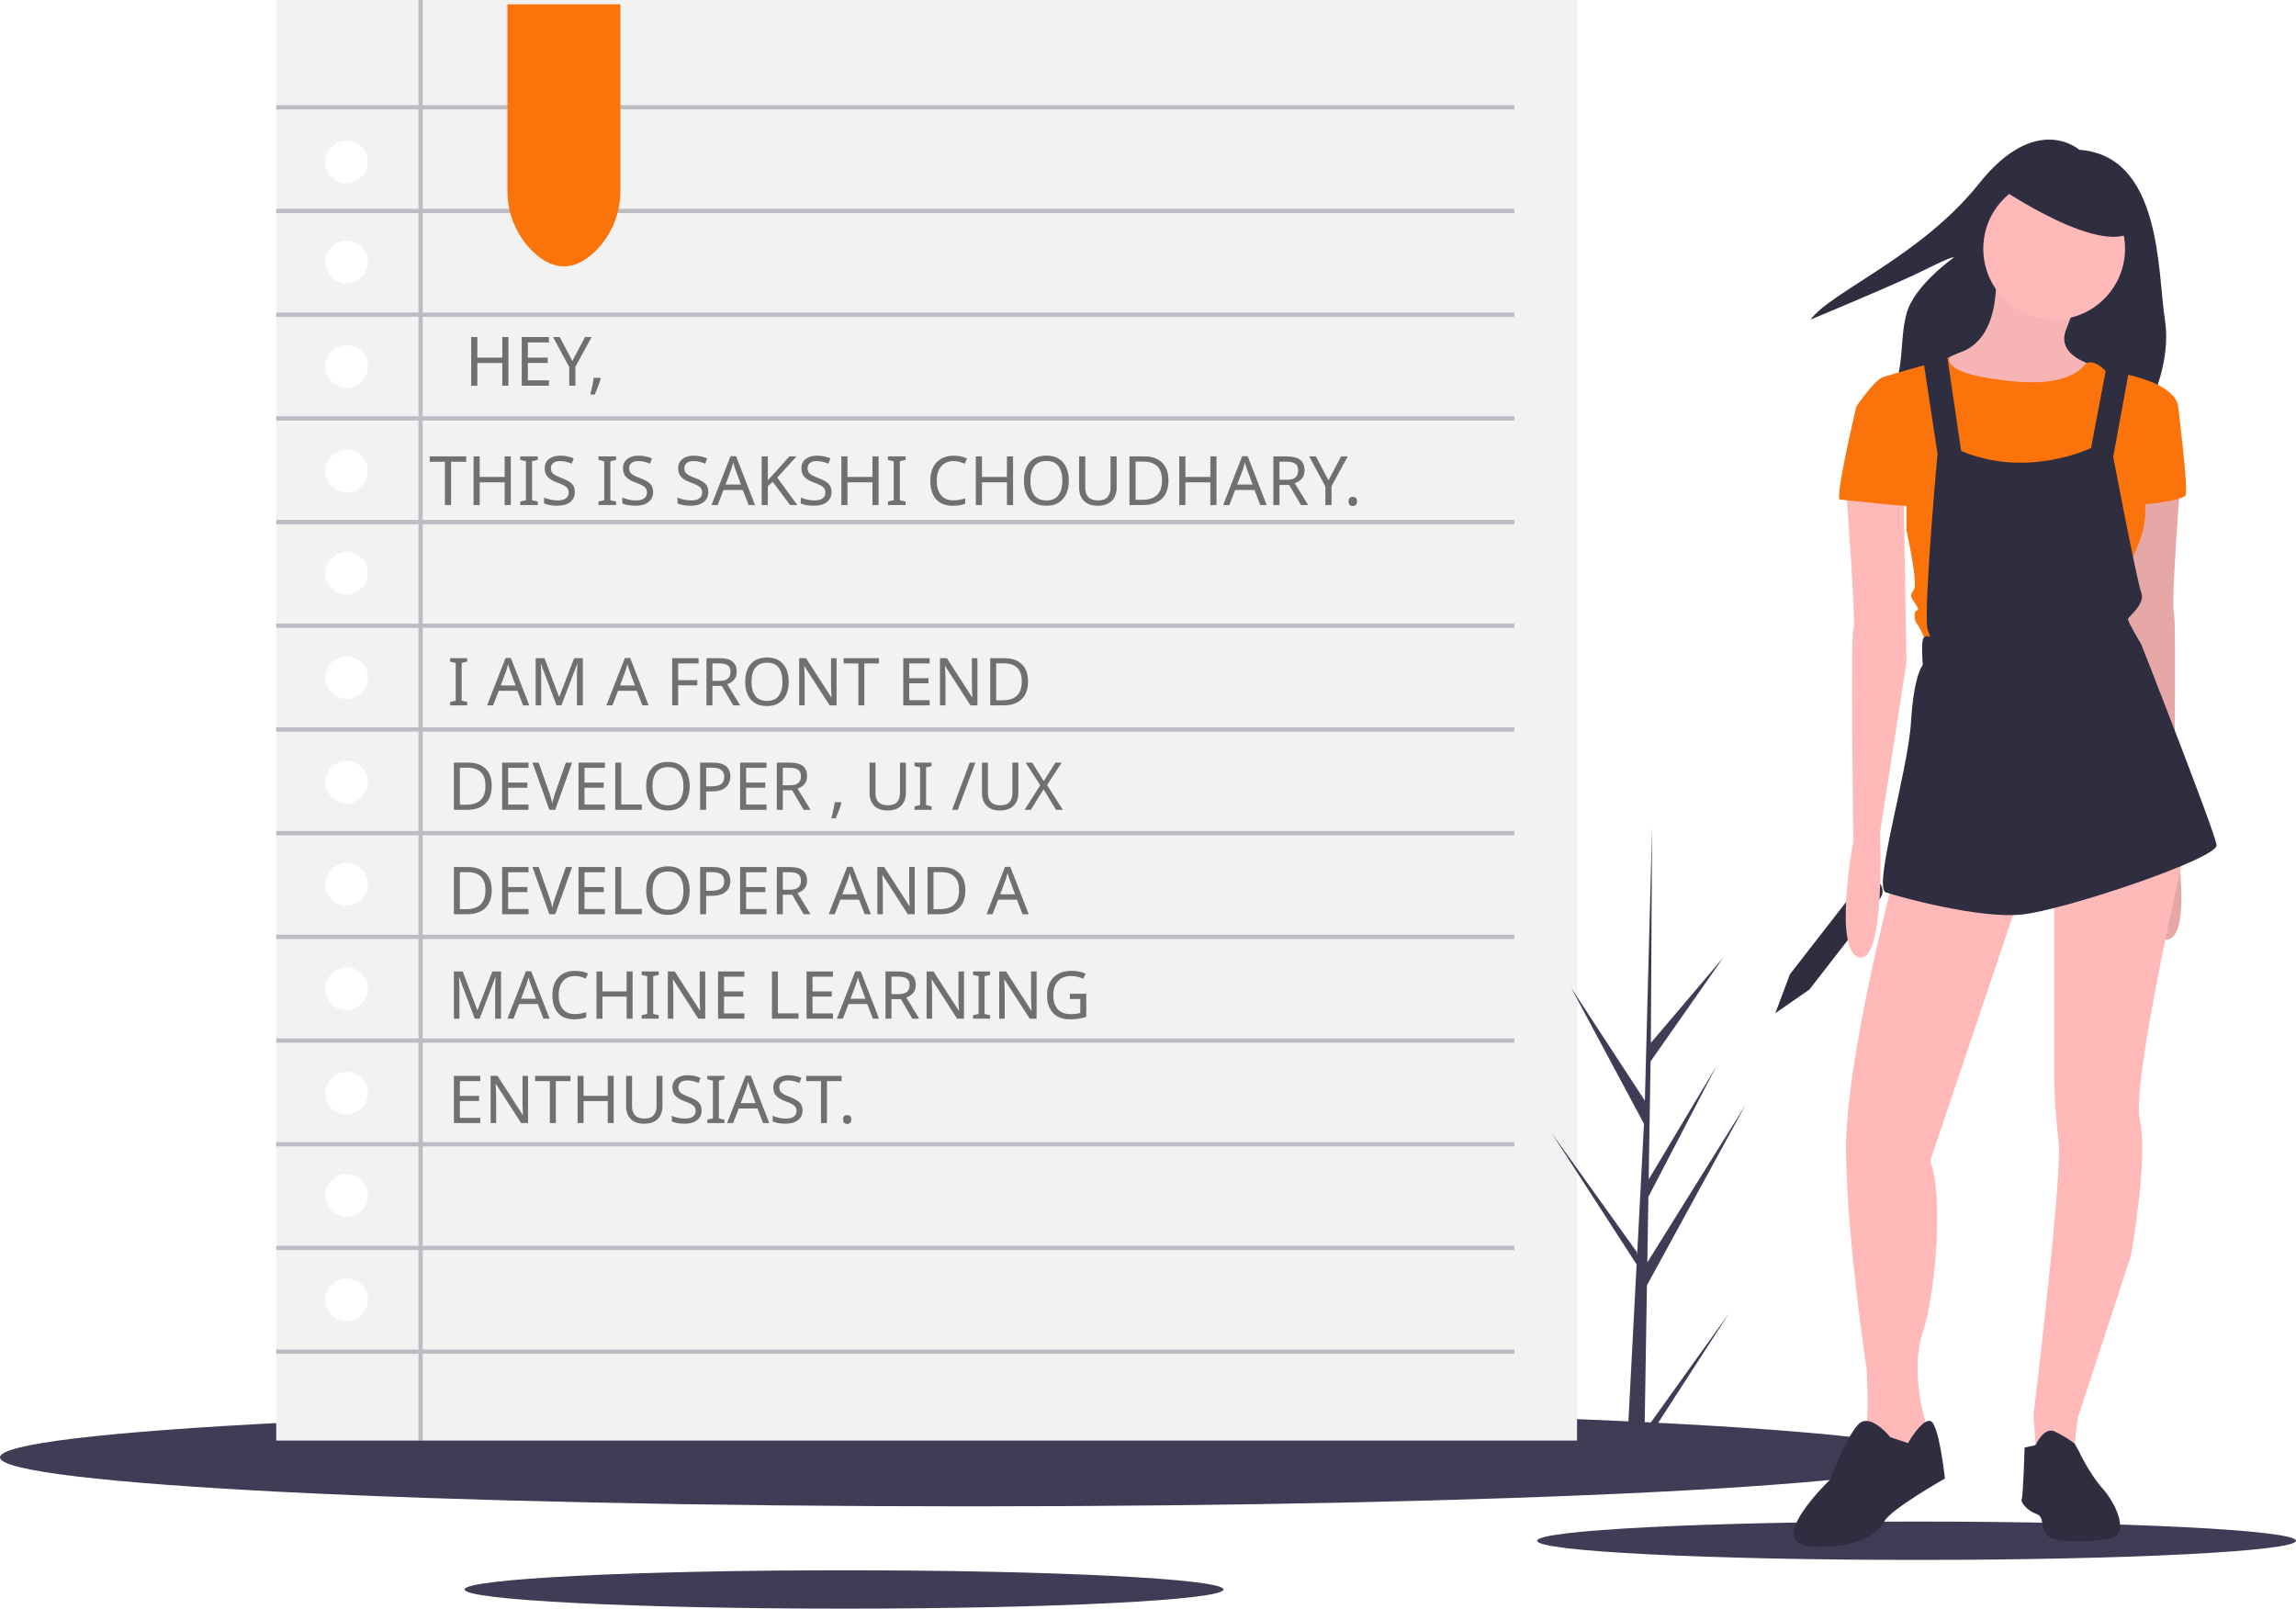
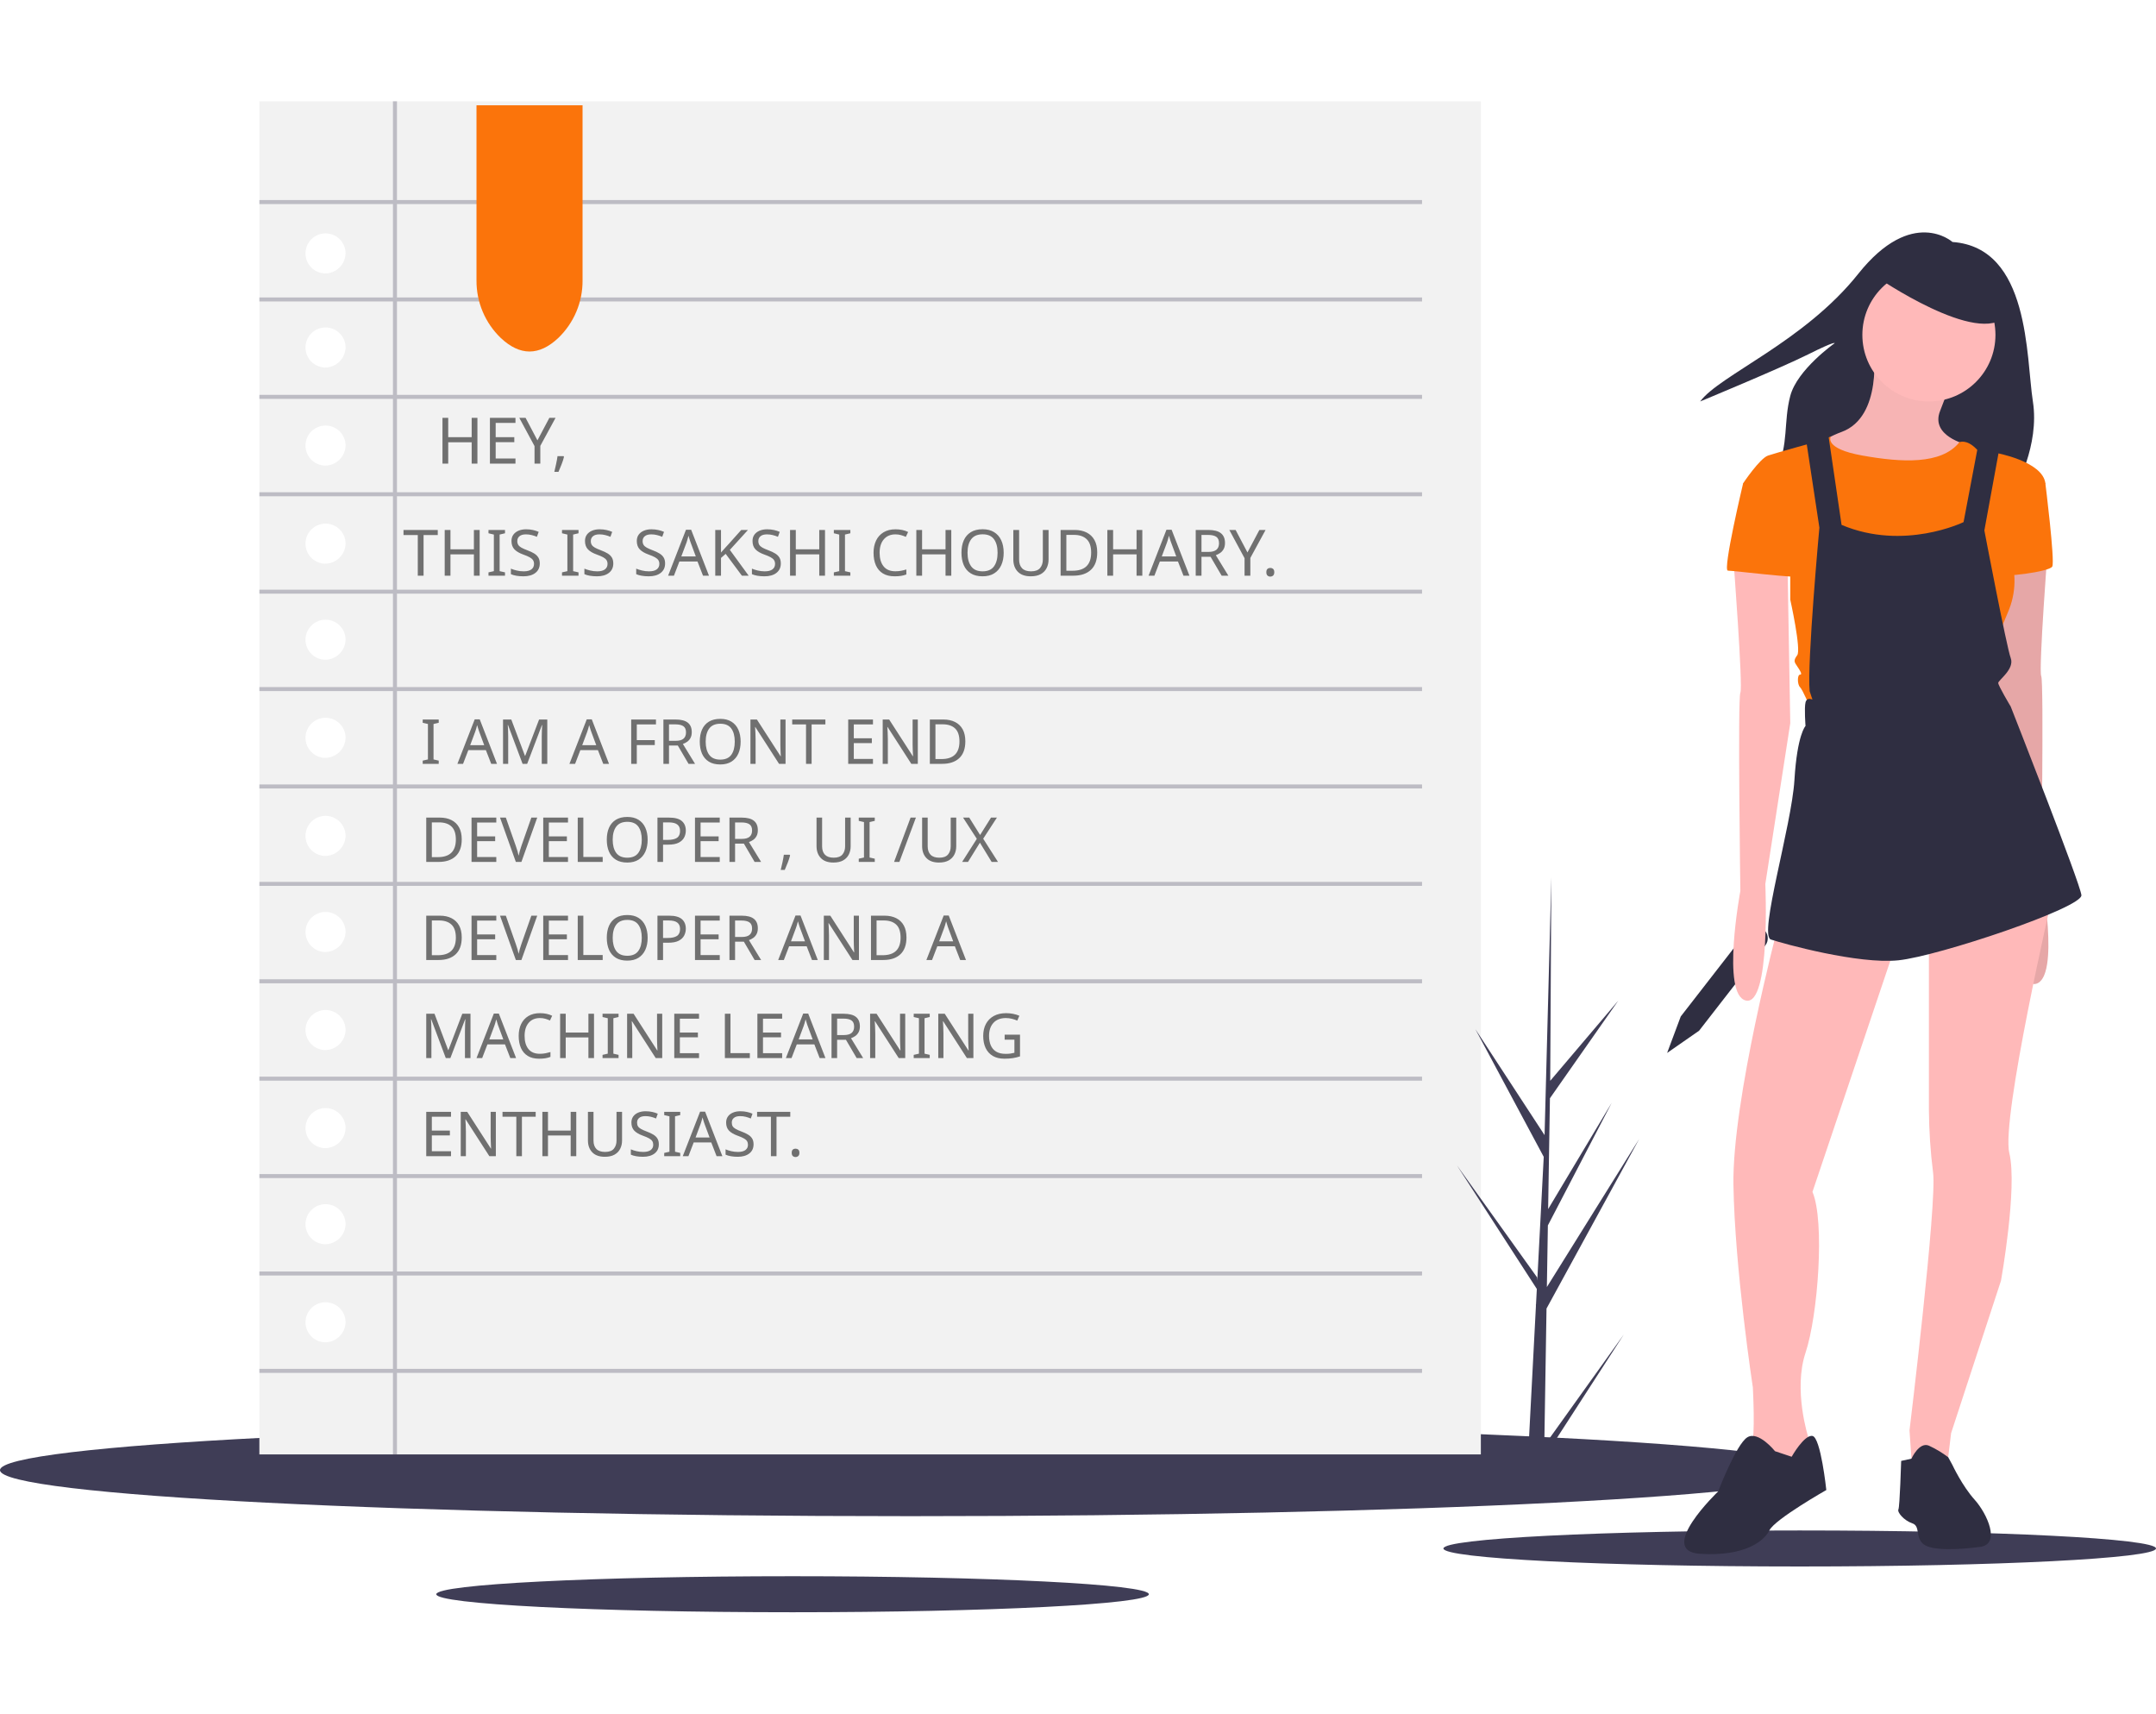
- <svg xmlns="http://www.w3.org/2000/svg" width="1077.381" height="754.861" viewBox="0 0 1077.381 754.861">
+ <svg xmlns="http://www.w3.org/2000/svg" width="950" height="754.861" viewBox="0 0 1077.381 754.861">
  <g id="girl-standing" transform="translate(-37 -299)">
    <ellipse id="Ellipse_1" data-name="Ellipse 1" cx="455" cy="23" rx="455" ry="23" transform="translate(37 959.861)" fill="#3f3d56" />
    <ellipse id="Ellipse_2" data-name="Ellipse 2" cx="178.043" cy="9" rx="178.043" ry="9" transform="translate(758.295 1013)" fill="#3f3d56" />
    <ellipse id="Ellipse_3" data-name="Ellipse 3" cx="178.043" cy="9" rx="178.043" ry="9" transform="translate(255.013 1035.861)" fill="#3f3d56" />
    <path id="Path_1" data-name="Path 1" d="M894.391,547l15.975-11.1,33.109-42.618a5.8,5.8,0,0,0-1.022-8.143h0a5.8,5.8,0,0,0-8.143,1.022L901.2,528.778Z" transform="translate(-24.309 227.431)" fill="#2f2e41" />
    <path id="Path_2" data-name="Path 2" d="M1036.99,141.857s-20.091-18.013-47.11,15.934S920.6,208.365,910.9,221.528c0,0,40.182-16.627,54.038-23.555s13.163-5.542,13.163-5.542-18.708,13.163-22.172,26.326S955.238,243,949,256.168s119.16,9.006,119.16,9.006,12.47-21.477,9.006-43.646S1075.78,144.628,1036.99,141.857Z" transform="translate(-24.309 227.431)" fill="#2f2e41" />
    <path id="Path_3" data-name="Path 3" d="M997.5,195.2s4.85,33.947-15.934,41.568S968.4,254.782,968.4,254.782l31.176,15.241,33.254-10.392L1043.915,243s-18.013-4.157-13.163-16.627,6.235-16.627,6.235-16.627Z" transform="translate(-24.309 227.431)" fill="#ffb9b9" />
    <path id="Path_4" data-name="Path 4" d="M997.5,195.2s4.85,33.947-15.934,41.568S968.4,254.782,968.4,254.782l31.176,15.241,33.254-10.392L1043.915,243s-18.013-4.157-13.163-16.627,6.235-16.627,6.235-16.627Z" transform="translate(-24.309 227.431)" fill="#ac8585" opacity="0.1" />
    <path id="Path_5" data-name="Path 5" d="M1084.79,292.193s-4.849,63.737-3.464,66.508,0,99.069,0,99.069,9.7,51.959-2.771,54.73-9.7-58.194-9.7-58.194l-12.47-80.364,1.386-79.671Z" transform="translate(-24.309 227.431)" fill="#ffb9b9" />
    <path id="Path_6" data-name="Path 6" d="M1084.79,292.193s-4.849,63.737-3.464,66.508,0,99.069,0,99.069,9.7,51.959-2.771,54.73-9.7-58.194-9.7-58.194l-12.47-80.364,1.386-79.671Z" transform="translate(-24.309 227.431)" opacity="0.1" />
    <path id="Path_7" data-name="Path 7" d="M949.7,484.1s-22.862,86.6-22.169,128.859,9.7,101.147,9.7,101.147,1.386,25.633-.693,28.4,10.392,14.549,10.392,14.549l13.163-7.621,4.85-5.542v-4.849s-7.621-23.555-1.386-42.26,9.7-65.815,3.464-80.364l42.953-127.474Z" transform="translate(-24.309 227.431)" fill="#ffb9b9" />
    <path id="Path_8" data-name="Path 8" d="M948.31,745.971s-8.313-10.392-13.856-6.928-14.549,27.019-14.549,27.019-31.176,29.79-9.006,31.176,31.868-6.235,34.64-11.777,28.4-20.091,28.4-20.091-2.771-26.326-6.928-27.019-10.392,10.392-10.392,10.392Z" transform="translate(-24.309 227.431)" fill="#2f2e41" />
    <path id="Path_9" data-name="Path 9" d="M1025.21,489.638v85.906a265.605,265.605,0,0,0,2.078,31.176c2.078,15.241-11.777,128.859-11.777,128.859l1.386,20.091,17.32-1.386,2.078-17.32,24.941-76.207s8.313-46.417,4.157-63.737,21.476-128.166,21.476-128.166Z" transform="translate(-24.309 227.431)" fill="#ffb9b9" />
    <path id="Path_10" data-name="Path 10" d="M1011.35,750.82l5.131-1.115s3.875-8.584,8.725-6.505a52.3,52.3,0,0,1,9.643,5.778l2.134,3.921s4.849,10.392,11.085,17.32,13.163,22.169,2.771,23.555-24.248,2.078-28.4-1.386-1.386-9.006-5.542-10.392-7.621-5.542-6.928-6.928S1011.35,750.82,1011.35,750.82Z" transform="translate(-24.309 227.431)" fill="#2f2e41" />
    <circle id="Ellipse_4" data-name="Ellipse 4" cx="33.254" cy="33.254" r="33.254" transform="translate(967.647 382.451)" fill="#ffb9b9" />
    <path id="Path_11" data-name="Path 11" d="M967.015,242.312l9.151-3.195s-3.609,5.966,15.789,9.43,39.487,4.69,48.494-6.661c0,0,3.465-1.652,8.314,3.2s7.621,3.464,7.621,3.464l-3.464,18.013-6.928,33.254-9.006,24.94-25.633-5.542-27.712-20.091L973.25,272.1V247.161Z" transform="translate(-24.309 227.431)" fill="#fb740b" />
    <path id="Path_12" data-name="Path 12" d="M1051.54,252.011l6.928-4.85s23.555,4.157,24.941,15.241L1065.4,297.042a39.436,39.436,0,0,1-.693,29.79c-6.928,15.934-6.235,19.4-6.235,19.4l-4.849,20.784-87.984,6.928s-3.464-8.313-4.85-9.7-1.386-6.235,0-6.235,0-2.078-1.386-4.157-2.078-2.771,0-5.542-3.464-27.712-3.464-27.712V293.578L932.38,262.4s8.313-12.47,12.47-13.856,23.93-6.85,23.93-6.85l4.474,6.588,6.235,50.143L988.5,328.91l37.921-6.443,14.731-24.733,9.7-29.1Z" transform="translate(-24.309 227.431)" fill="#fb740b" />
    <path id="Path_13" data-name="Path 13" d="M1077.86,258.246l5.542,4.157s4.849,38.8,3.464,41.568-25.633,5.542-26.326,4.157S1077.86,258.246,1077.86,258.246Z" transform="translate(-24.309 227.431)" fill="#fb740b" />
    <path id="Path_14" data-name="Path 14" d="M927.526,300.506s4.85,63.737,3.464,66.508,0,99.069,0,99.069-9.7,51.959,2.771,54.73,9.7-58.194,9.7-58.194l12.47-80.364-1.386-79.671Z" transform="translate(-24.309 227.431)" fill="#ffb9b9" />
    <path id="Path_15" data-name="Path 15" d="M963.551,238.848l6.928,45.724s-6.235,67.893-4.85,81.749l1.386,4.157s-2.771-1.386-3.464,1.386,0,11.777,0,11.777-4.157,4.157-5.542,27.019S940,488.253,946.231,490.331s43.646,12.47,63.737,10.392,92.141-26.326,91.448-32.561c-.338-3.043-8.76-25.553-17.374-48.01-8.878-23.145-17.958-46.21-17.958-46.21s-6.235-10.392-6.235-11.777,8.313-6.928,6.235-12.47-13.163-63.737-13.163-63.737l7.621-41.568-10.392-2.771-7.621,40.182s-29.79,14.549-60.966,1.386l-6.928-47.11Z" transform="translate(-24.309 227.431)" fill="#2f2e41" />
    <path id="Path_16" data-name="Path 16" d="M937.918,260.324l-5.542,2.078s-10.392,43.646-7.621,43.646,36.025,4.157,36.025,2.771-6.235-35.332-6.235-35.332Z" transform="translate(-24.309 227.431)" fill="#fb740b" />
    <path id="Path_17" data-name="Path 17" d="M998.884,159.177s51.267,35.332,65.122,19.4-24.248-29.79-24.248-29.79l-31.868-3.464Z" transform="translate(-24.309 227.431)" fill="#2f2e41" />
    <path id="Path_18" data-name="Path 18" d="M200.922,73.569v676H811.309v-676Zm32.568,620a10.012,10.012,0,1,1,10.506-10,10.262,10.262,0,0,1-10.506,10Zm0-49a10.012,10.012,0,1,1,10.506-10,10.262,10.262,0,0,1-10.506,10Zm0-48a10.012,10.012,0,1,1,10.506-10,10.262,10.262,0,0,1-10.506,10Zm0-49a10.012,10.012,0,1,1,10.506-10,10.262,10.262,0,0,1-10.506,10Zm0-49a10.012,10.012,0,1,1,10.506-10,10.262,10.262,0,0,1-10.506,10Zm0-48a10.012,10.012,0,1,1,10.506-10,10.262,10.262,0,0,1-10.506,10Zm0-49a10.012,10.012,0,1,1,10.506-10,10.262,10.262,0,0,1-10.506,10Zm0-49a10.012,10.012,0,1,1,10.506-10,10.262,10.262,0,0,1-10.506,10Zm0-48a10.012,10.012,0,1,1,10.506-10,10.262,10.262,0,0,1-10.506,10Zm0-49a10.012,10.012,0,1,1,10.506-10,10.262,10.262,0,0,1-10.506,10Zm0-49a10.012,10.012,0,1,1,10.506-10,10.262,10.262,0,0,1-10.506,10Zm0-47a10.012,10.012,0,1,1,10.506-10,10.262,10.262,0,0,1-10.506,10Z" transform="translate(-34.309 225.431)" fill="#f2f2f2" />
    <path id="Path_19" data-name="Path 19" d="M720.613,51.338v-2H208.369V0h-2V49.338H139.613v2h66.756V98H139.613v2h66.756v46.662H139.613v2h66.756v46.661H139.613v2h66.756v46.661H139.613v2h66.756v46.662H139.613v2h66.756v46.661H139.613v2h66.756v46.662H139.613v2h66.756V438.63H139.613v2h66.756v46.661H139.613v2h66.756v46.662H139.613v2h66.756v46.661H139.613v2h66.756v46.661H139.613v2h66.756V676h2V635.275H720.613v-2H208.369V586.614H720.613v-2H208.369V537.953H720.613v-2H208.369V489.291H720.613v-2H208.369V440.63H720.613v-2H208.369V391.969H720.613v-2H208.369V343.307H720.613v-2H208.369V294.646H720.613v-2H208.369V245.984H720.613v-2H208.369V197.323H720.613v-2H208.369V148.662H720.613v-2H208.369V100H720.613V98H208.369V51.338Z" transform="translate(27 299)" fill="#3f3d56" opacity="0.3" />
    <path id="Path_23" data-name="Path 23" d="M340.276,189.821q-14.354,13.5-28.708,0a39.492,39.492,0,0,1-12.146-28.835V73.569h53v87.417a39.492,39.492,0,0,1-12.146,28.835Z" transform="translate(-24.309 227.431)" fill="#fb740b" />
    <path id="Path_25" data-name="Path 25" d="M524.012,598.179l39.74-55.52-39.84,61.62-.1,6.37c-2.78-.06-5.54-.19-8.26-.38l4.28-81.86-.03-.64.07-.11.41-7.74-39.94-61.77,40.06,55.97.1,1.64,3.23-61.85-34.19-63.83,34.61,52.98,3.37-128.24.01-.44v.43l-.56,101.12,34.04-40.09-34.18,48.8-.9,55.38,31.79-53.15-31.92,61.3-.5,30.79,46.13-73.98-46.31,84.72Z" transform="translate(284.691 372.431)" fill="#3f3d56" />
    <text id="HEY_" data-name="HEY," transform="translate(255 480)" fill="#707070" font-size="32" font-family="SegoeScript, Segoe Script">
      <tspan x="0" y="0">HEY,</tspan>
    </text>
    <text id="_THIS_IS_SAKSHI_CHOUDHARY._" data-name=" THIS IS SAKSHI CHOUDHARY. " transform="translate(230 536)" fill="#707070" font-size="32" font-family="SegoeScript, Segoe Script">
      <tspan x="0" y="0" xml:space="preserve"> THIS IS SAKSHI CHOUDHARY.</tspan>
      <tspan x="0" y="51" />
    </text>
    <text id="I_AM_A_FRONT_END_DEVELOPER_UI_UX_DEVELOPER_AND_A_MACHINE_LEARNING_ENTHUSIAST._" data-name="I AM A FRONT END  DEVELOPER , UI /UX  DEVELOPER AND A  MACHINE LEARNING  ENTHUSIAST. " transform="translate(247 630)" fill="#707070" font-size="31" font-family="SegoeScript, Segoe Script">
      <tspan x="0" y="0">I AM A FRONT END </tspan>
      <tspan x="0" y="49">DEVELOPER , UI /UX </tspan>
      <tspan x="0" y="98">DEVELOPER AND A </tspan>
      <tspan x="0" y="147">MACHINE LEARNING </tspan>
      <tspan x="0" y="196">ENTHUSIAST.</tspan>
      <tspan x="0" y="245" />
    </text>
  </g>
</svg>
